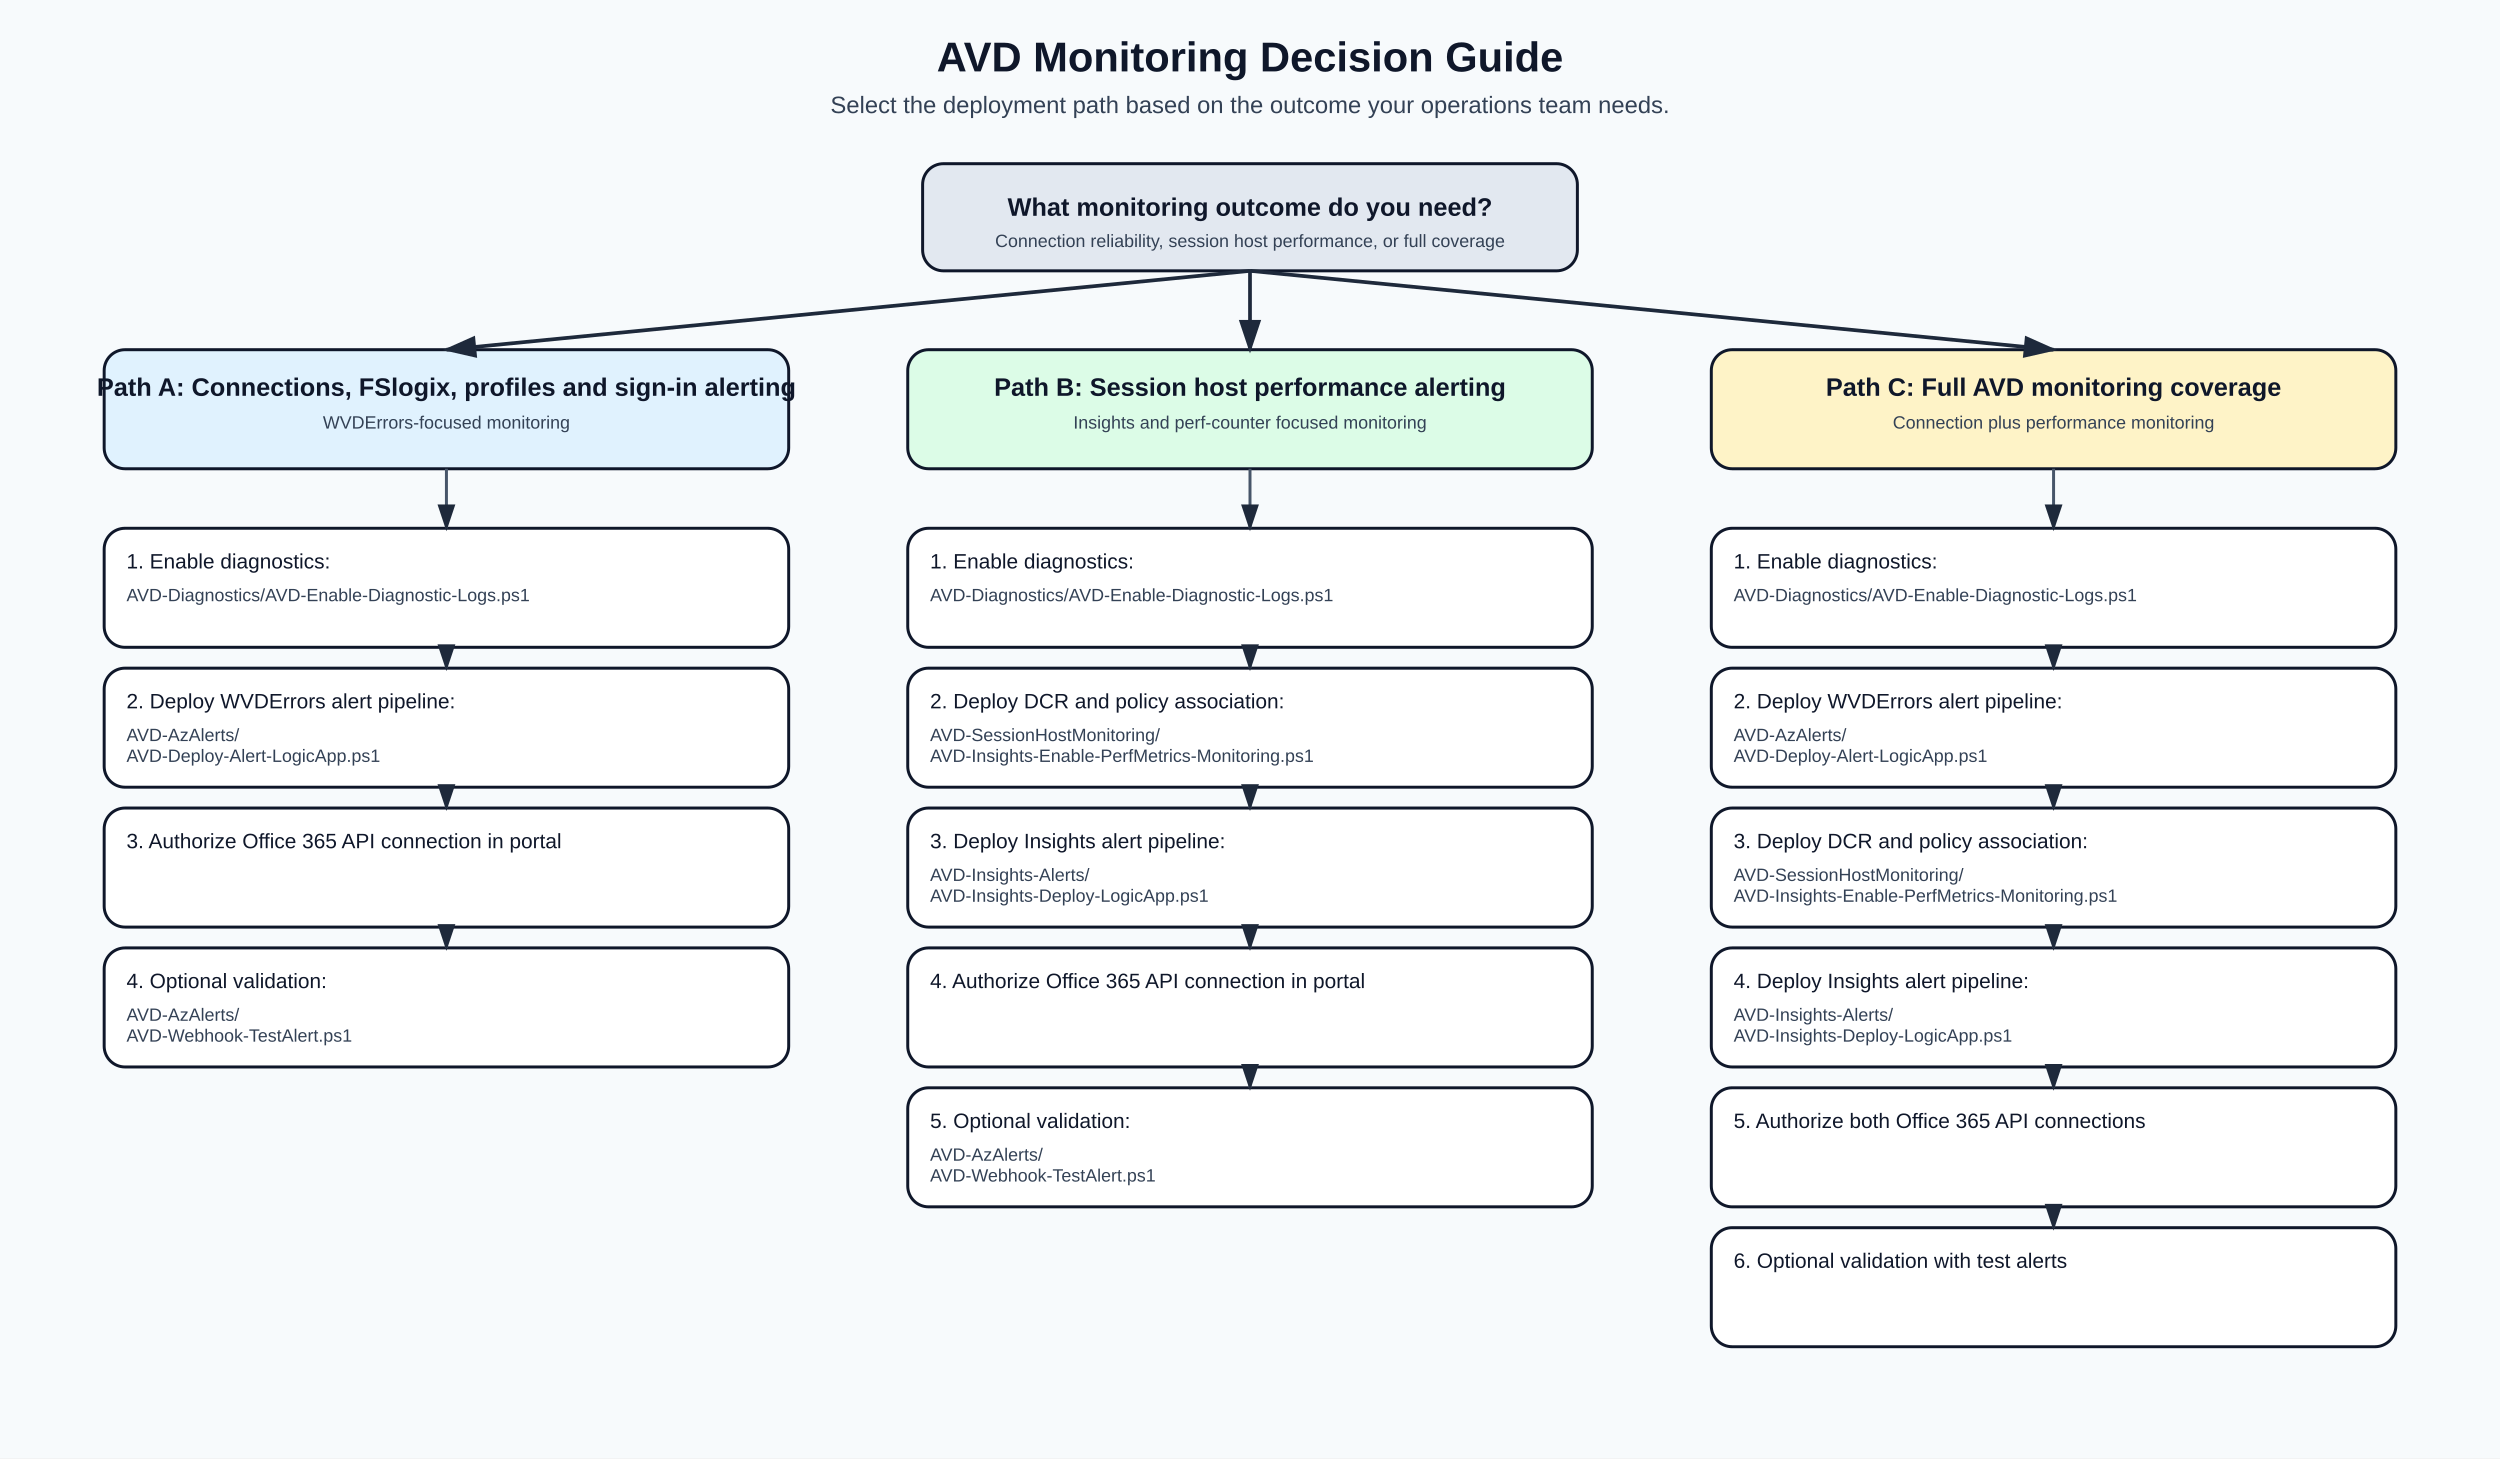
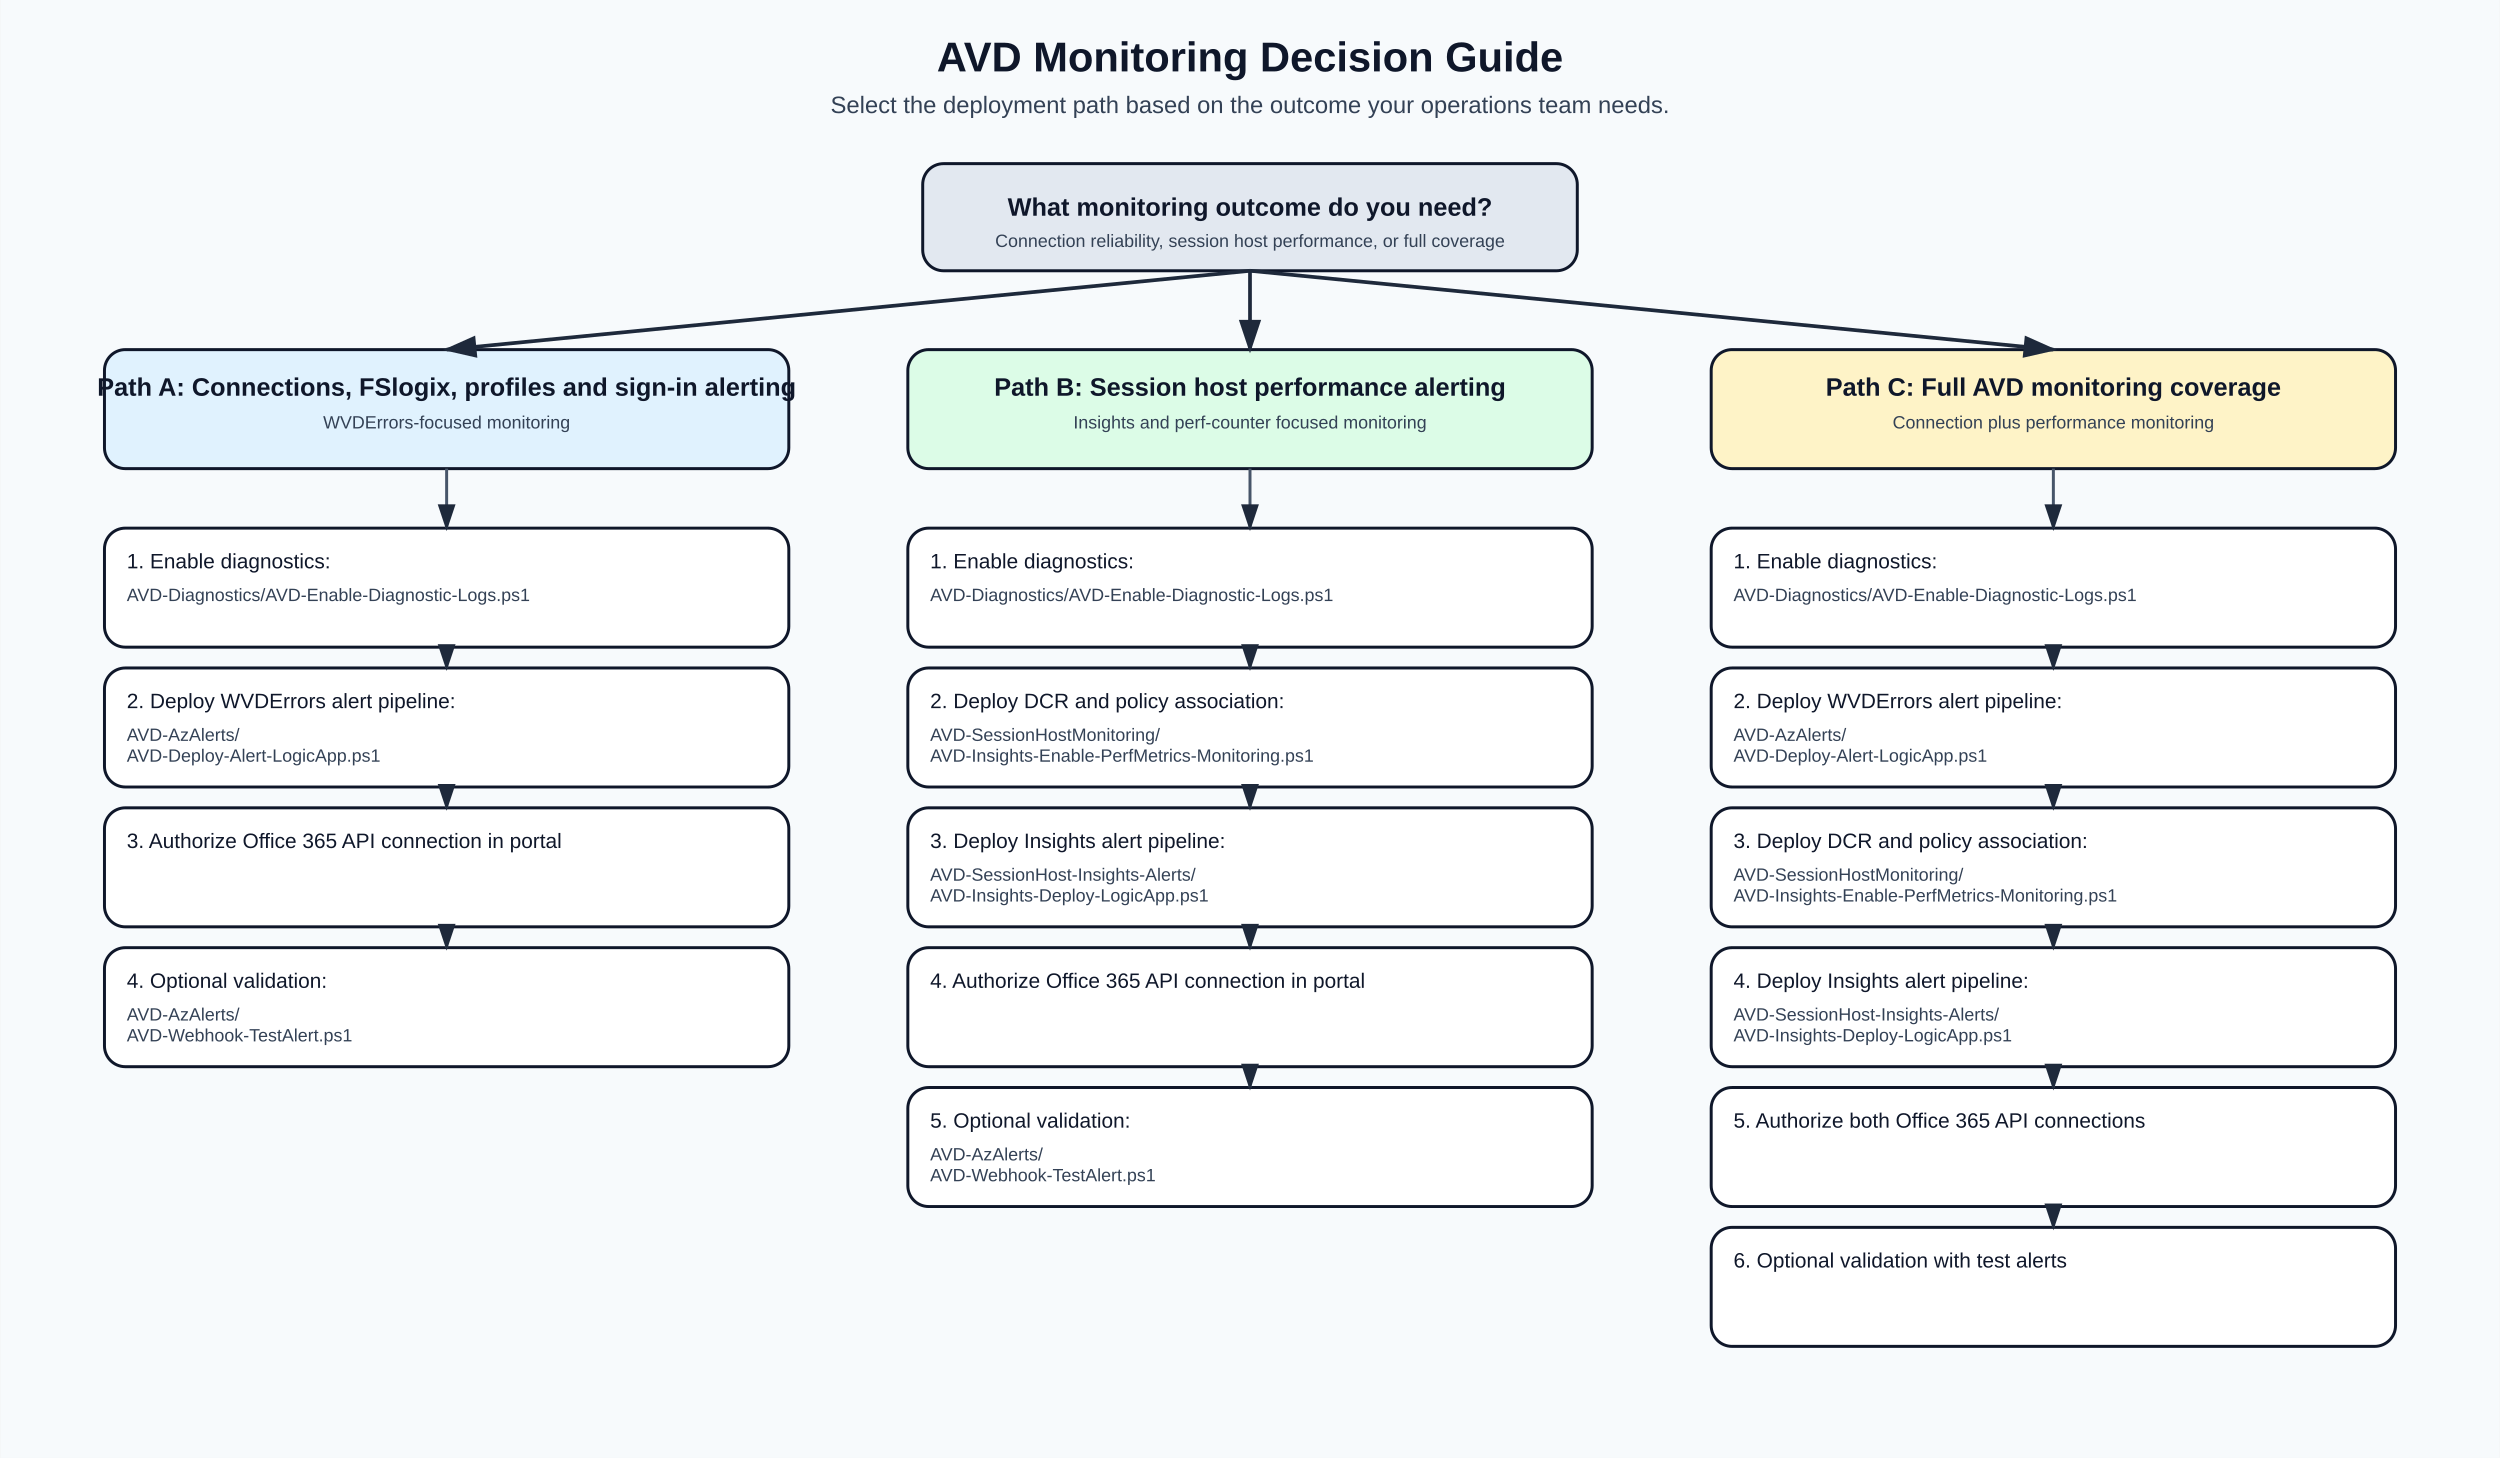
- <svg xmlns="http://www.w3.org/2000/svg" width="1680" height="980" viewBox="0 0 1680 980" role="img" aria-labelledby="title desc">
+ <svg xmlns="http://www.w3.org/2000/svg" width="2200" height="1283" viewBox="0 0 1680 980" role="img" aria-labelledby="title desc">
  <defs>
    <style>
      .bg { fill: #f7fafc; }
      .title { font: 700 28px Segoe UI, Arial, sans-serif; fill: #0f172a; }
      .subtitle { font: 500 16px Segoe UI, Arial, sans-serif; fill: #334155; }
      .box { fill: #ffffff; stroke: #0f172a; stroke-width: 2; rx: 14; }
      .decision { fill: #e2e8f0; stroke: #0f172a; stroke-width: 2; rx: 14; }
      .pathA { fill: #e0f2fe; }
      .pathB { fill: #dcfce7; }
      .pathC { fill: #fef3c7; }
      .header { font: 700 17px Segoe UI, Arial, sans-serif; fill: #0f172a; }
      .txt { font: 500 14px Segoe UI, Arial, sans-serif; fill: #0f172a; }
      .small { font: 500 12px Segoe UI, Arial, sans-serif; fill: #334155; }
      .arrow { stroke: #1e293b; stroke-width: 2.5; fill: none; marker-end: url(#arrow); }
      .connector { stroke: #475569; stroke-width: 2; fill: none; marker-end: url(#arrow); }
    </style>
    <marker id="arrow" markerWidth="10" markerHeight="10" refX="8" refY="3" orient="auto">
      <path d="M0,0 L0,6 L9,3 z" fill="#1e293b" />
    </marker>
  </defs>
  <rect class="bg" x="0" y="0" width="1680" height="980" />
  <text class="title" x="840" y="48" text-anchor="middle">AVD Monitoring Decision Guide</text>
  <text class="subtitle" x="840" y="76" text-anchor="middle">Select the deployment path based on the outcome your operations team needs.</text>
  <rect class="decision" x="620" y="110" width="440" height="72" />
  <text class="header" x="840" y="145" text-anchor="middle">What monitoring outcome do you need?</text>
  <text class="small" x="840" y="166" text-anchor="middle">Connection reliability, session host performance, or full coverage</text>
  <rect class="box pathA" x="70" y="235" width="460" height="80" />
  <text class="header" x="300" y="266" text-anchor="middle">Path A: Connections, FSlogix, profiles and sign-in alerting</text>
  <text class="small" x="300" y="288" text-anchor="middle">WVDErrors-focused monitoring</text>
  <rect class="box pathB" x="610" y="235" width="460" height="80" />
  <text class="header" x="840" y="266" text-anchor="middle">Path B: Session host performance alerting</text>
  <text class="small" x="840" y="288" text-anchor="middle">Insights and perf-counter focused monitoring</text>
  <rect class="box pathC" x="1150" y="235" width="460" height="80" />
  <text class="header" x="1380" y="266" text-anchor="middle">Path C: Full AVD monitoring coverage</text>
  <text class="small" x="1380" y="288" text-anchor="middle">Connection plus performance monitoring</text>
  <path class="arrow" d="M840 182 L300 235" />
  <path class="arrow" d="M840 182 L840 235" />
  <path class="arrow" d="M840 182 L1380 235" />
  <rect class="box" x="70" y="355" width="460" height="80" />
  <text class="txt" x="85" y="382">1. Enable diagnostics:</text>
  <text class="small" x="85" y="404">AVD-Diagnostics/AVD-Enable-Diagnostic-Logs.ps1</text>
  <rect class="box" x="70" y="449" width="460" height="80" />
  <text class="txt" x="85" y="476">2. Deploy WVDErrors alert pipeline:</text>
  <text class="small" x="85" y="498">
    <tspan x="85" dy="0">AVD-AzAlerts/</tspan>
    <tspan x="85" dy="14">AVD-Deploy-Alert-LogicApp.ps1</tspan>
  </text>
  <rect class="box" x="70" y="543" width="460" height="80" />
  <text class="txt" x="85" y="570">3. Authorize Office 365 API connection in portal</text>
  <rect class="box" x="70" y="637" width="460" height="80" />
  <text class="txt" x="85" y="664">4. Optional validation:</text>
  <text class="small" x="85" y="686">
    <tspan x="85" dy="0">AVD-AzAlerts/</tspan>
    <tspan x="85" dy="14">AVD-Webhook-TestAlert.ps1</tspan>
  </text>
  <path class="connector" d="M300 315 L300 355" />
  <path class="connector" d="M300 435 L300 449" />
  <path class="connector" d="M300 529 L300 543" />
  <path class="connector" d="M300 623 L300 637" />
  <rect class="box" x="610" y="355" width="460" height="80" />
  <text class="txt" x="625" y="382">1. Enable diagnostics:</text>
  <text class="small" x="625" y="404">AVD-Diagnostics/AVD-Enable-Diagnostic-Logs.ps1</text>
  <rect class="box" x="610" y="449" width="460" height="80" />
  <text class="txt" x="625" y="476">2. Deploy DCR and policy association:</text>
  <text class="small" x="625" y="498">
    <tspan x="625" dy="0">AVD-SessionHostMonitoring/</tspan>
    <tspan x="625" dy="14">AVD-Insights-Enable-PerfMetrics-Monitoring.ps1</tspan>
  </text>
  <rect class="box" x="610" y="543" width="460" height="80" />
  <text class="txt" x="625" y="570">3. Deploy Insights alert pipeline:</text>
  <text class="small" x="625" y="592">
-     <tspan x="625" dy="0">AVD-Insights-Alerts/</tspan>
+     <tspan x="625" dy="0">AVD-SessionHost-Insights-Alerts/</tspan>
    <tspan x="625" dy="14">AVD-Insights-Deploy-LogicApp.ps1</tspan>
  </text>
  <rect class="box" x="610" y="637" width="460" height="80" />
  <text class="txt" x="625" y="664">4. Authorize Office 365 API connection in portal</text>
  <rect class="box" x="610" y="731" width="460" height="80" />
  <text class="txt" x="625" y="758">5. Optional validation:</text>
  <text class="small" x="625" y="780">
    <tspan x="625" dy="0">AVD-AzAlerts/</tspan>
    <tspan x="625" dy="14">AVD-Webhook-TestAlert.ps1</tspan>
  </text>
  <path class="connector" d="M840 315 L840 355" />
  <path class="connector" d="M840 435 L840 449" />
  <path class="connector" d="M840 529 L840 543" />
  <path class="connector" d="M840 623 L840 637" />
  <path class="connector" d="M840 717 L840 731" />
  <rect class="box" x="1150" y="355" width="460" height="80" />
  <text class="txt" x="1165" y="382">1. Enable diagnostics:</text>
  <text class="small" x="1165" y="404">AVD-Diagnostics/AVD-Enable-Diagnostic-Logs.ps1</text>
  <rect class="box" x="1150" y="449" width="460" height="80" />
  <text class="txt" x="1165" y="476">2. Deploy WVDErrors alert pipeline:</text>
  <text class="small" x="1165" y="498">
    <tspan x="1165" dy="0">AVD-AzAlerts/</tspan>
    <tspan x="1165" dy="14">AVD-Deploy-Alert-LogicApp.ps1</tspan>
  </text>
  <rect class="box" x="1150" y="543" width="460" height="80" />
  <text class="txt" x="1165" y="570">3. Deploy DCR and policy association:</text>
  <text class="small" x="1165" y="592">
    <tspan x="1165" dy="0">AVD-SessionHostMonitoring/</tspan>
    <tspan x="1165" dy="14">AVD-Insights-Enable-PerfMetrics-Monitoring.ps1</tspan>
  </text>
  <rect class="box" x="1150" y="637" width="460" height="80" />
  <text class="txt" x="1165" y="664">4. Deploy Insights alert pipeline:</text>
  <text class="small" x="1165" y="686">
-     <tspan x="1165" dy="0">AVD-Insights-Alerts/</tspan>
+     <tspan x="1165" dy="0">AVD-SessionHost-Insights-Alerts/</tspan>
    <tspan x="1165" dy="14">AVD-Insights-Deploy-LogicApp.ps1</tspan>
  </text>
  <rect class="box" x="1150" y="731" width="460" height="80" />
  <text class="txt" x="1165" y="758">5. Authorize both Office 365 API connections</text>
  <rect class="box" x="1150" y="825" width="460" height="80" />
  <text class="txt" x="1165" y="852">6. Optional validation with test alerts</text>
  <path class="connector" d="M1380 315 L1380 355" />
  <path class="connector" d="M1380 435 L1380 449" />
  <path class="connector" d="M1380 529 L1380 543" />
  <path class="connector" d="M1380 623 L1380 637" />
  <path class="connector" d="M1380 717 L1380 731" />
  <path class="connector" d="M1380 811 L1380 825" />
</svg>
